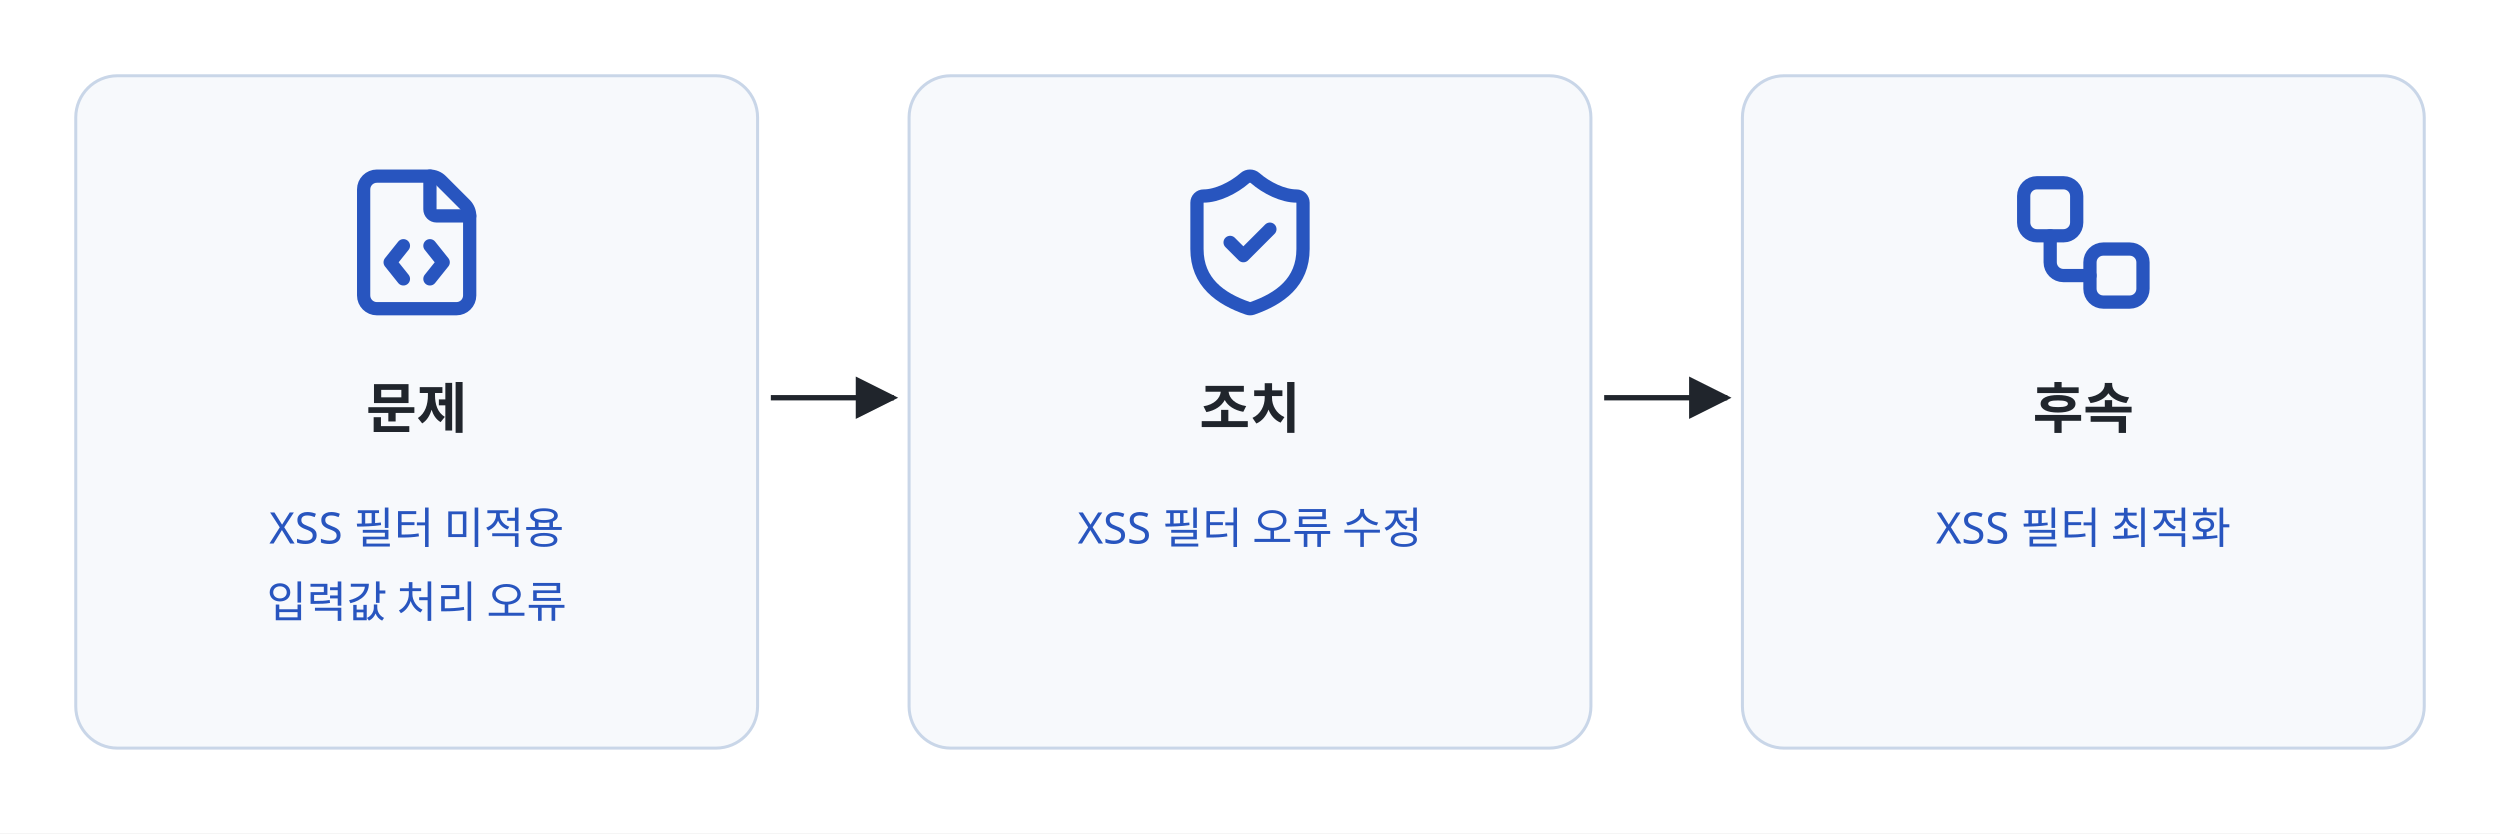
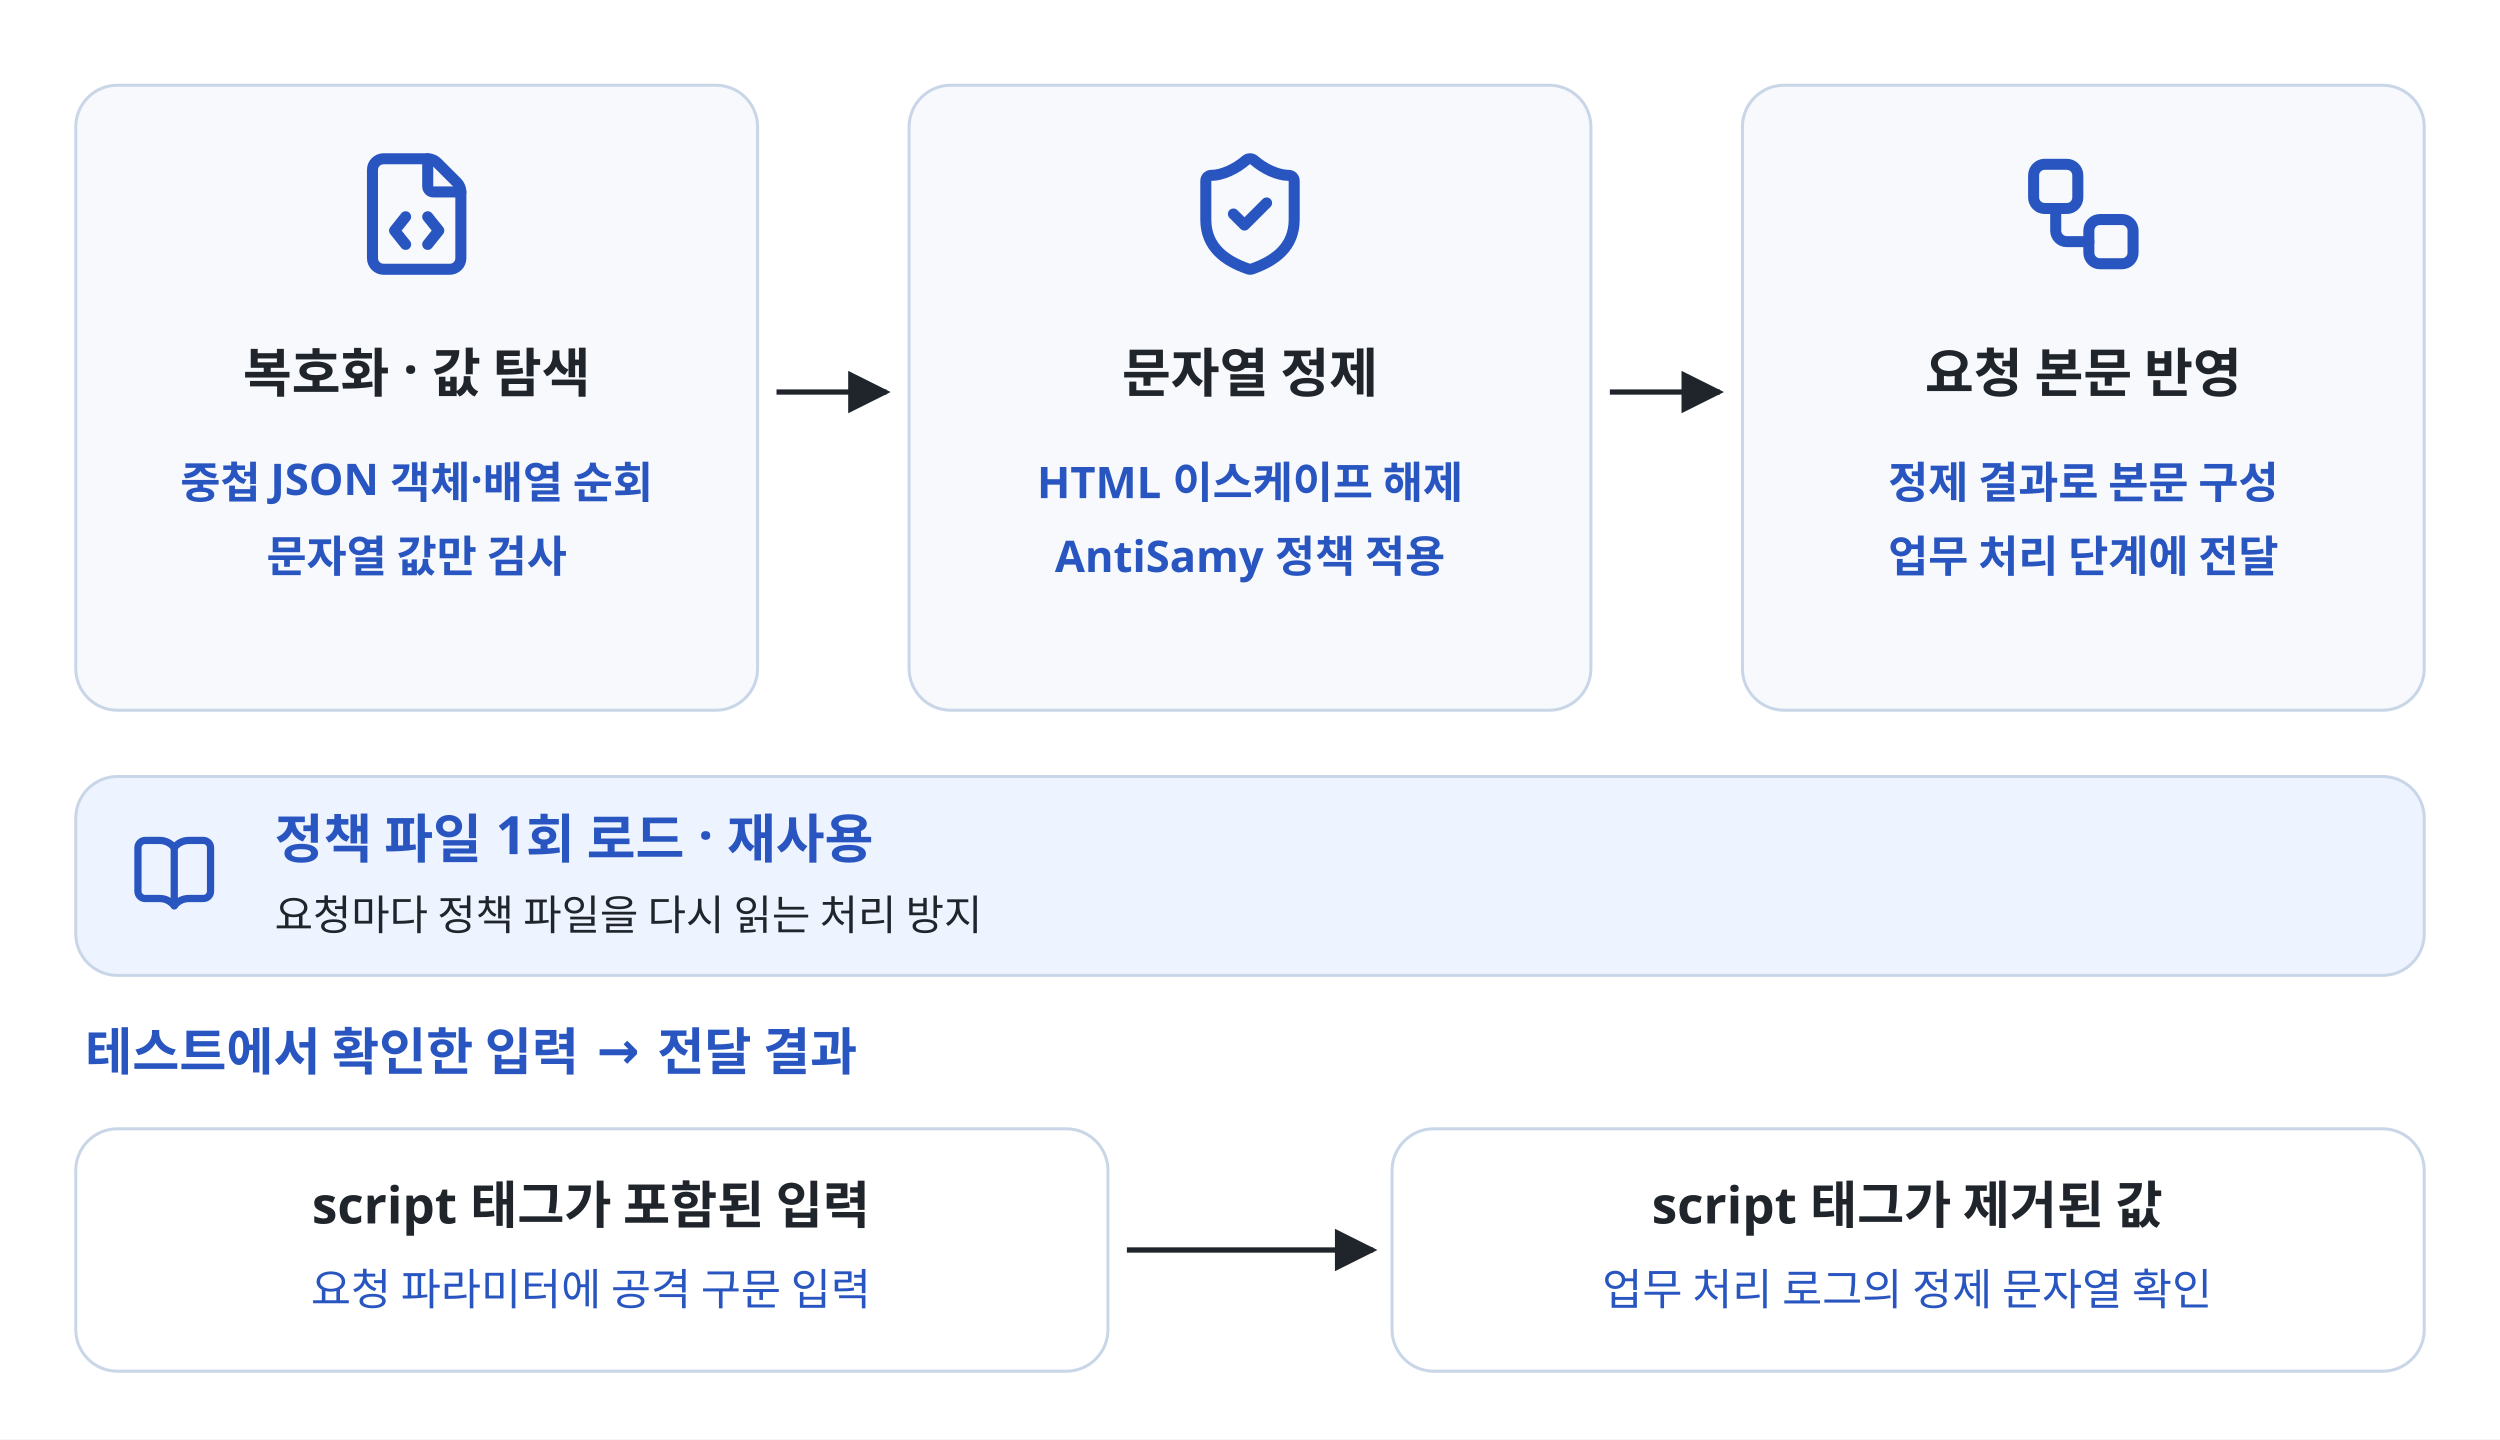
- <svg xmlns="http://www.w3.org/2000/svg" width="1320" height="440" viewBox="0 0 1320 440" role="img" aria-labelledby="title desc">
+ <svg xmlns="http://www.w3.org/2000/svg" width="1320" height="760" viewBox="0 0 1320 760" role="img" aria-labelledby="title desc">
  <defs>
    <marker id="arrow" viewBox="0 0 10 10" refX="9" refY="5" markerWidth="8" markerHeight="8" orient="auto-start-reverse">
      <path d="M 0 0 L 10 5 L 0 10 Z" fill="#20252c" />
    </marker>
    <marker id="arrow-start" viewBox="0 0 10 10" refX="1" refY="5" markerWidth="8" markerHeight="8" orient="auto">
      <path d="M 10 0 L 0 5 L 10 10 Z" fill="#20252c" />
    </marker>
+     <symbol id="icon-book-open" viewBox="0 0 24 24">
+       <g fill="none" stroke="currentColor" stroke-width="2" stroke-linecap="round" stroke-linejoin="round">
+         <path d="M12 5v16" />
+         <path d="M20.001 19A2 2 0 0022 17V5a2 2 0 00-1.999-2L16 3.002A5 5 0 0012 5a5 5 0 00-4-2H4a2 2 0 00-2 2v12a2 2 0 001.999 2H8a5 5 0 014 2 5 5 0 014-2z" />
+       </g>
+     </symbol>
    <symbol id="icon-file-code" viewBox="0 0 24 24">
      <g fill="none" stroke="currentColor" stroke-width="2" stroke-linecap="round" stroke-linejoin="round">
        <path d="M6 22a2 2 0 0 1-2-2V4a2 2 0 0 1 2-2h8a2.4 2.4 0 0 1 1.704.706l3.588 3.588A2.4 2.4 0 0 1 20 8v12a2 2 0 0 1-2 2z" />
        <path d="M14 2v5a1 1 0 0 0 1 1h5" />
        <path d="M10 12.5 8 15l2 2.5" />
        <path d="m14 12.5 2 2.5-2 2.5" />
      </g>
    </symbol>
    <symbol id="icon-shield-check" viewBox="0 0 24 24">
      <g fill="none" stroke="currentColor" stroke-width="2" stroke-linecap="round" stroke-linejoin="round">
        <path d="M20 13c0 5-3.5 7.5-7.66 8.95a1 1 0 0 1-.67-.01C7.5 20.5 4 18 4 13V6a1 1 0 0 1 1-1c2 0 4.5-1.2 6.24-2.72a1.17 1.17 0 0 1 1.52 0C14.51 3.81 17 5 19 5a1 1 0 0 1 1 1z" />
        <path d="m9 12 2 2 4-4" />
      </g>
    </symbol>
    <symbol id="icon-workflow" viewBox="0 0 24 24">
      <g fill="none" stroke="currentColor" stroke-width="2" stroke-linecap="round" stroke-linejoin="round">
        <rect width="8" height="8" x="3" y="3" rx="2" />
        <path d="M7 11v4a2 2 0 0 0 2 2h4" />
        <rect width="8" height="8" x="13" y="13" rx="2" />
      </g>
    </symbol>
  </defs>
-   <rect width="1320" height="440" fill="#fff" />
+   <rect width="1320" height="760" fill="#fff" />
  <g font-family="Segoe UI, Apple SD Gothic Neo, Malgun Gothic, sans-serif">
-     <rect x="40" y="40" width="360" height="355" rx="22" fill="#f7f9fc" stroke="#c9d6e8" stroke-width="1.6" />
-     <use href="#icon-file-code" x="178" y="86" width="84" height="84" color="#2855bf" />
-     <text x="220" y="226" text-anchor="middle" font-size="29" font-weight="700" fill="#20252c">문제</text>
-     <text x="220" y="287" text-anchor="middle" font-size="23" font-weight="400" fill="#2855bf">XSS 필터 미적용</text>
-     <text x="220" y="326" text-anchor="middle" font-size="23" font-weight="400" fill="#2855bf">입력값 처리 오류</text>
-     <path d="M 407 210 L 472 210" fill="none" stroke="#20252c" stroke-width="2.8" stroke-linejoin="round" marker-end="url(#arrow)" />
-     <rect x="480" y="40" width="360" height="355" rx="22" fill="#f7f9fc" stroke="#c9d6e8" stroke-width="1.6" />
-     <use href="#icon-shield-check" x="618" y="86" width="84" height="84" color="#2855bf" />
-     <text x="660" y="226" text-anchor="middle" font-size="29" font-weight="700" fill="#20252c">조치</text>
-     <text x="660" y="287" text-anchor="middle" font-size="23" font-weight="400" fill="#2855bf">XSS 필터 오류 수정</text>
-     <path d="M 847 210 L 912 210" fill="none" stroke="#20252c" stroke-width="2.8" stroke-linejoin="round" marker-end="url(#arrow)" />
-     <rect x="920" y="40" width="360" height="355" rx="22" fill="#f7f9fc" stroke="#c9d6e8" stroke-width="1.6" />
-     <use href="#icon-workflow" x="1058" y="86" width="84" height="84" color="#2855bf" />
-     <text x="1100" y="226" text-anchor="middle" font-size="29" font-weight="700" fill="#20252c">후속</text>
-     <text x="1100" y="287" text-anchor="middle" font-size="23" font-weight="400" fill="#2855bf">XSS 필터 최적화</text>
+     <rect x="40" y="45" width="360" height="330" rx="22" fill="#f7f9fc" stroke="#c9d6e8" stroke-width="1.6" />
+     <use href="#icon-file-code" x="185" y="78" width="70" height="70" color="#2855bf" />
+     <text x="220" y="207" text-anchor="middle" font-size="28" font-weight="700" fill="#20252c">복호화 · 값 탐색</text>
+     <text x="220" y="263" text-anchor="middle" font-size="23" font-weight="700" fill="#2855bf">중첩 JSON 객체·배열 순회</text>
+     <text x="220" y="302" text-anchor="middle" font-size="23" font-weight="700" fill="#2855bf">문자열 값만 검사</text>
+     <path d="M 410 207 L 468 207" fill="none" stroke="#20252c" stroke-width="2.8" stroke-linejoin="round" marker-end="url(#arrow)" />
+     <rect x="480" y="45" width="360" height="330" rx="22" fill="#f7f9fc" stroke="#c9d6e8" stroke-width="1.6" />
+     <use href="#icon-shield-check" x="625" y="78" width="70" height="70" color="#2855bf" />
+     <text x="660" y="207" text-anchor="middle" font-size="28" font-weight="700" fill="#20252c">문자열 정제</text>
+     <text x="660" y="263" text-anchor="middle" font-size="23" font-weight="700" fill="#2855bf">HTML 이스케이프 해제</text>
+     <text x="660" y="302" text-anchor="middle" font-size="23" font-weight="700" fill="#2855bf">AntiSamy 정책 적용</text>
+     <path d="M 850 207 L 908 207" fill="none" stroke="#20252c" stroke-width="2.8" stroke-linejoin="round" marker-end="url(#arrow)" />
+     <rect x="920" y="45" width="360" height="330" rx="22" fill="#f7f9fc" stroke="#c9d6e8" stroke-width="1.6" />
+     <use href="#icon-workflow" x="1065" y="78" width="70" height="70" color="#2855bf" />
+     <text x="1100" y="207" text-anchor="middle" font-size="28" font-weight="700" fill="#20252c">요청 본문 반영</text>
+     <text x="1100" y="263" text-anchor="middle" font-size="23" font-weight="700" fill="#2855bf">정제 결과로 본문 구성</text>
+     <text x="1100" y="302" text-anchor="middle" font-size="23" font-weight="700" fill="#2855bf">업무 처리 단계에 전달</text>
+     <rect x="40" y="410" width="1240" height="105" rx="22" fill="#eef4ff" stroke="#c9d6e8" stroke-width="1.6" />
+     <use href="#icon-book-open" x="69" y="438" width="46" height="46" color="#2855bf" />
+     <text x="145" y="453" text-anchor="start" font-size="28" font-weight="700" fill="#2855bf">정책 파일 1회 로드 · 재사용</text>
+     <text x="145" y="491" text-anchor="start" font-size="22" font-weight="400" fill="#20252c">요청마다 정책 파일을 다시 읽는 처리 방지</text>
+     <text x="45" y="565" text-anchor="start" font-size="27" font-weight="700" fill="#2855bf">테스트에서 확인한 입력 → 전달 결과</text>
+     <rect x="40" y="596" width="545" height="128" rx="22" fill="#fff" stroke="#c9d6e8" stroke-width="1.6" />
+     <text x="312" y="646" text-anchor="middle" font-size="27" font-weight="700" fill="#20252c">script 태그가 포함된 입력</text>
+     <text x="312" y="689" text-anchor="middle" font-size="23" font-weight="400" fill="#2855bf">요청 파라미터에 공격 구문 입력</text>
+     <rect x="735" y="596" width="545" height="128" rx="22" fill="#fff" stroke="#c9d6e8" stroke-width="1.6" />
+     <text x="1007" y="646" text-anchor="middle" font-size="27" font-weight="700" fill="#20252c">script 태그가 제거된 값</text>
+     <text x="1007" y="689" text-anchor="middle" font-size="23" font-weight="400" fill="#2855bf">업무 처리 로그의 정제 문자열 확인</text>
+     <path d="M 595 660 L 725 660" fill="none" stroke="#20252c" stroke-width="2.8" stroke-linejoin="round" marker-end="url(#arrow)" />
  </g>
</svg>
